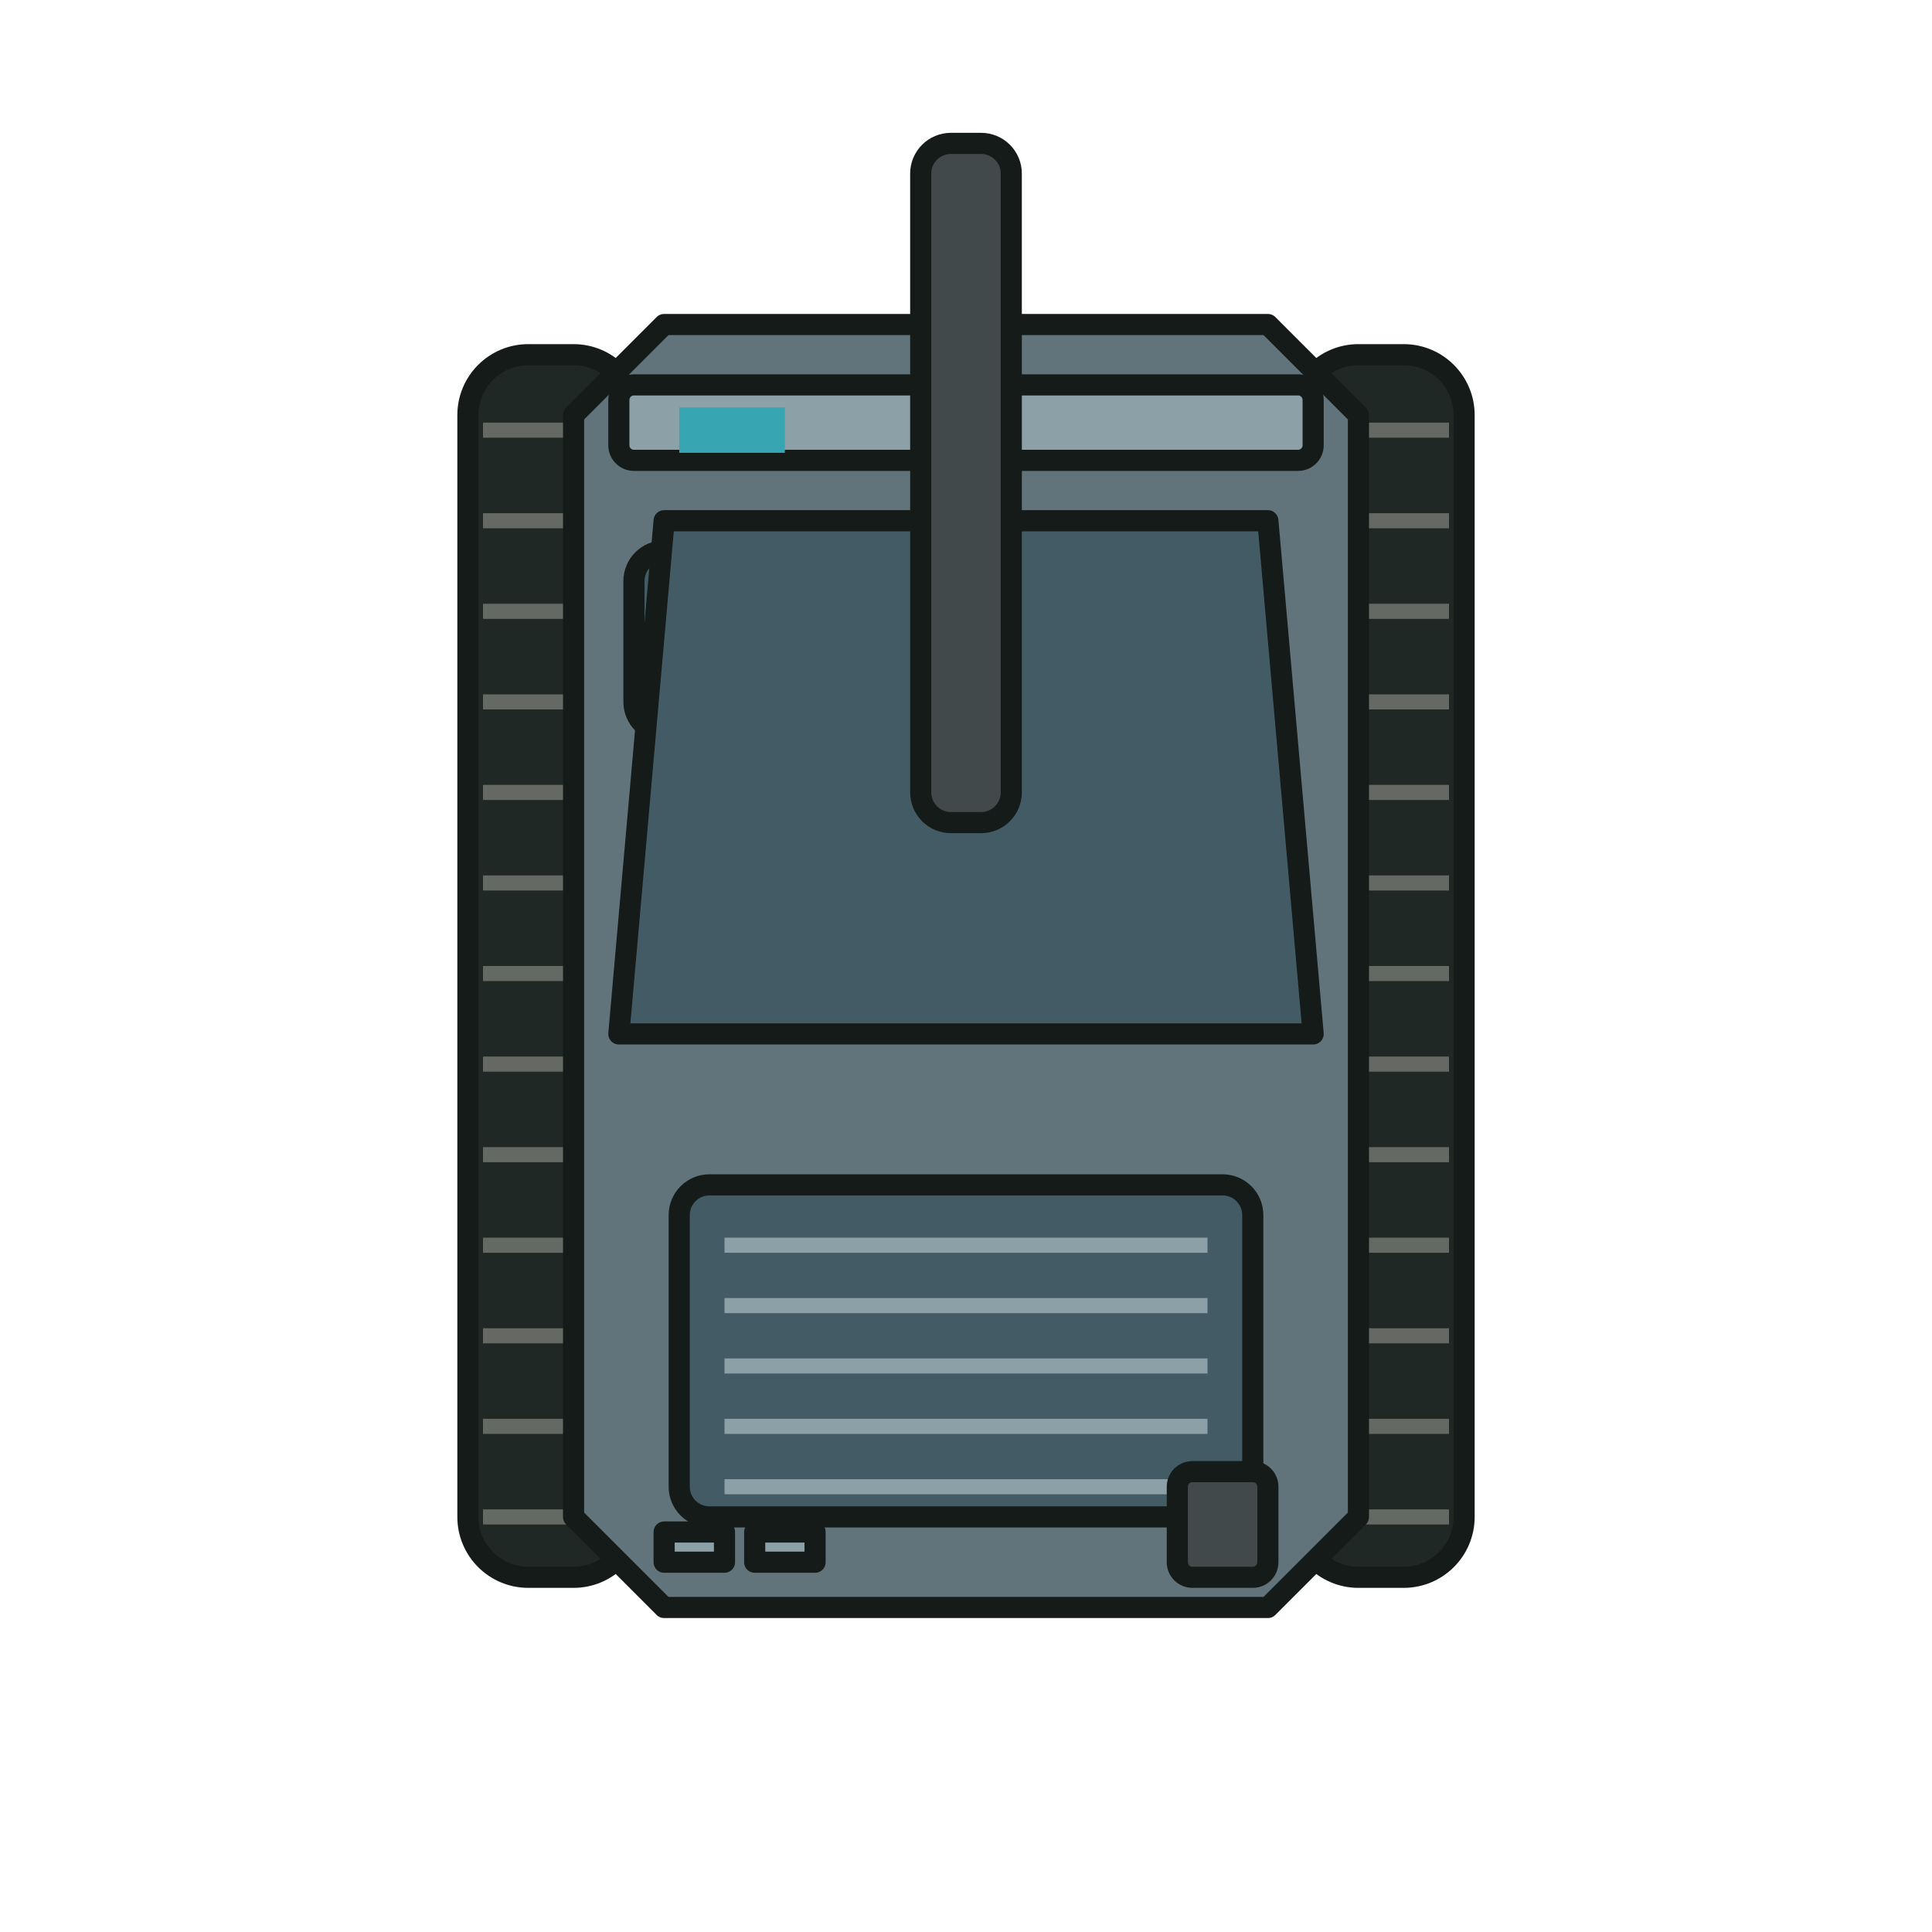
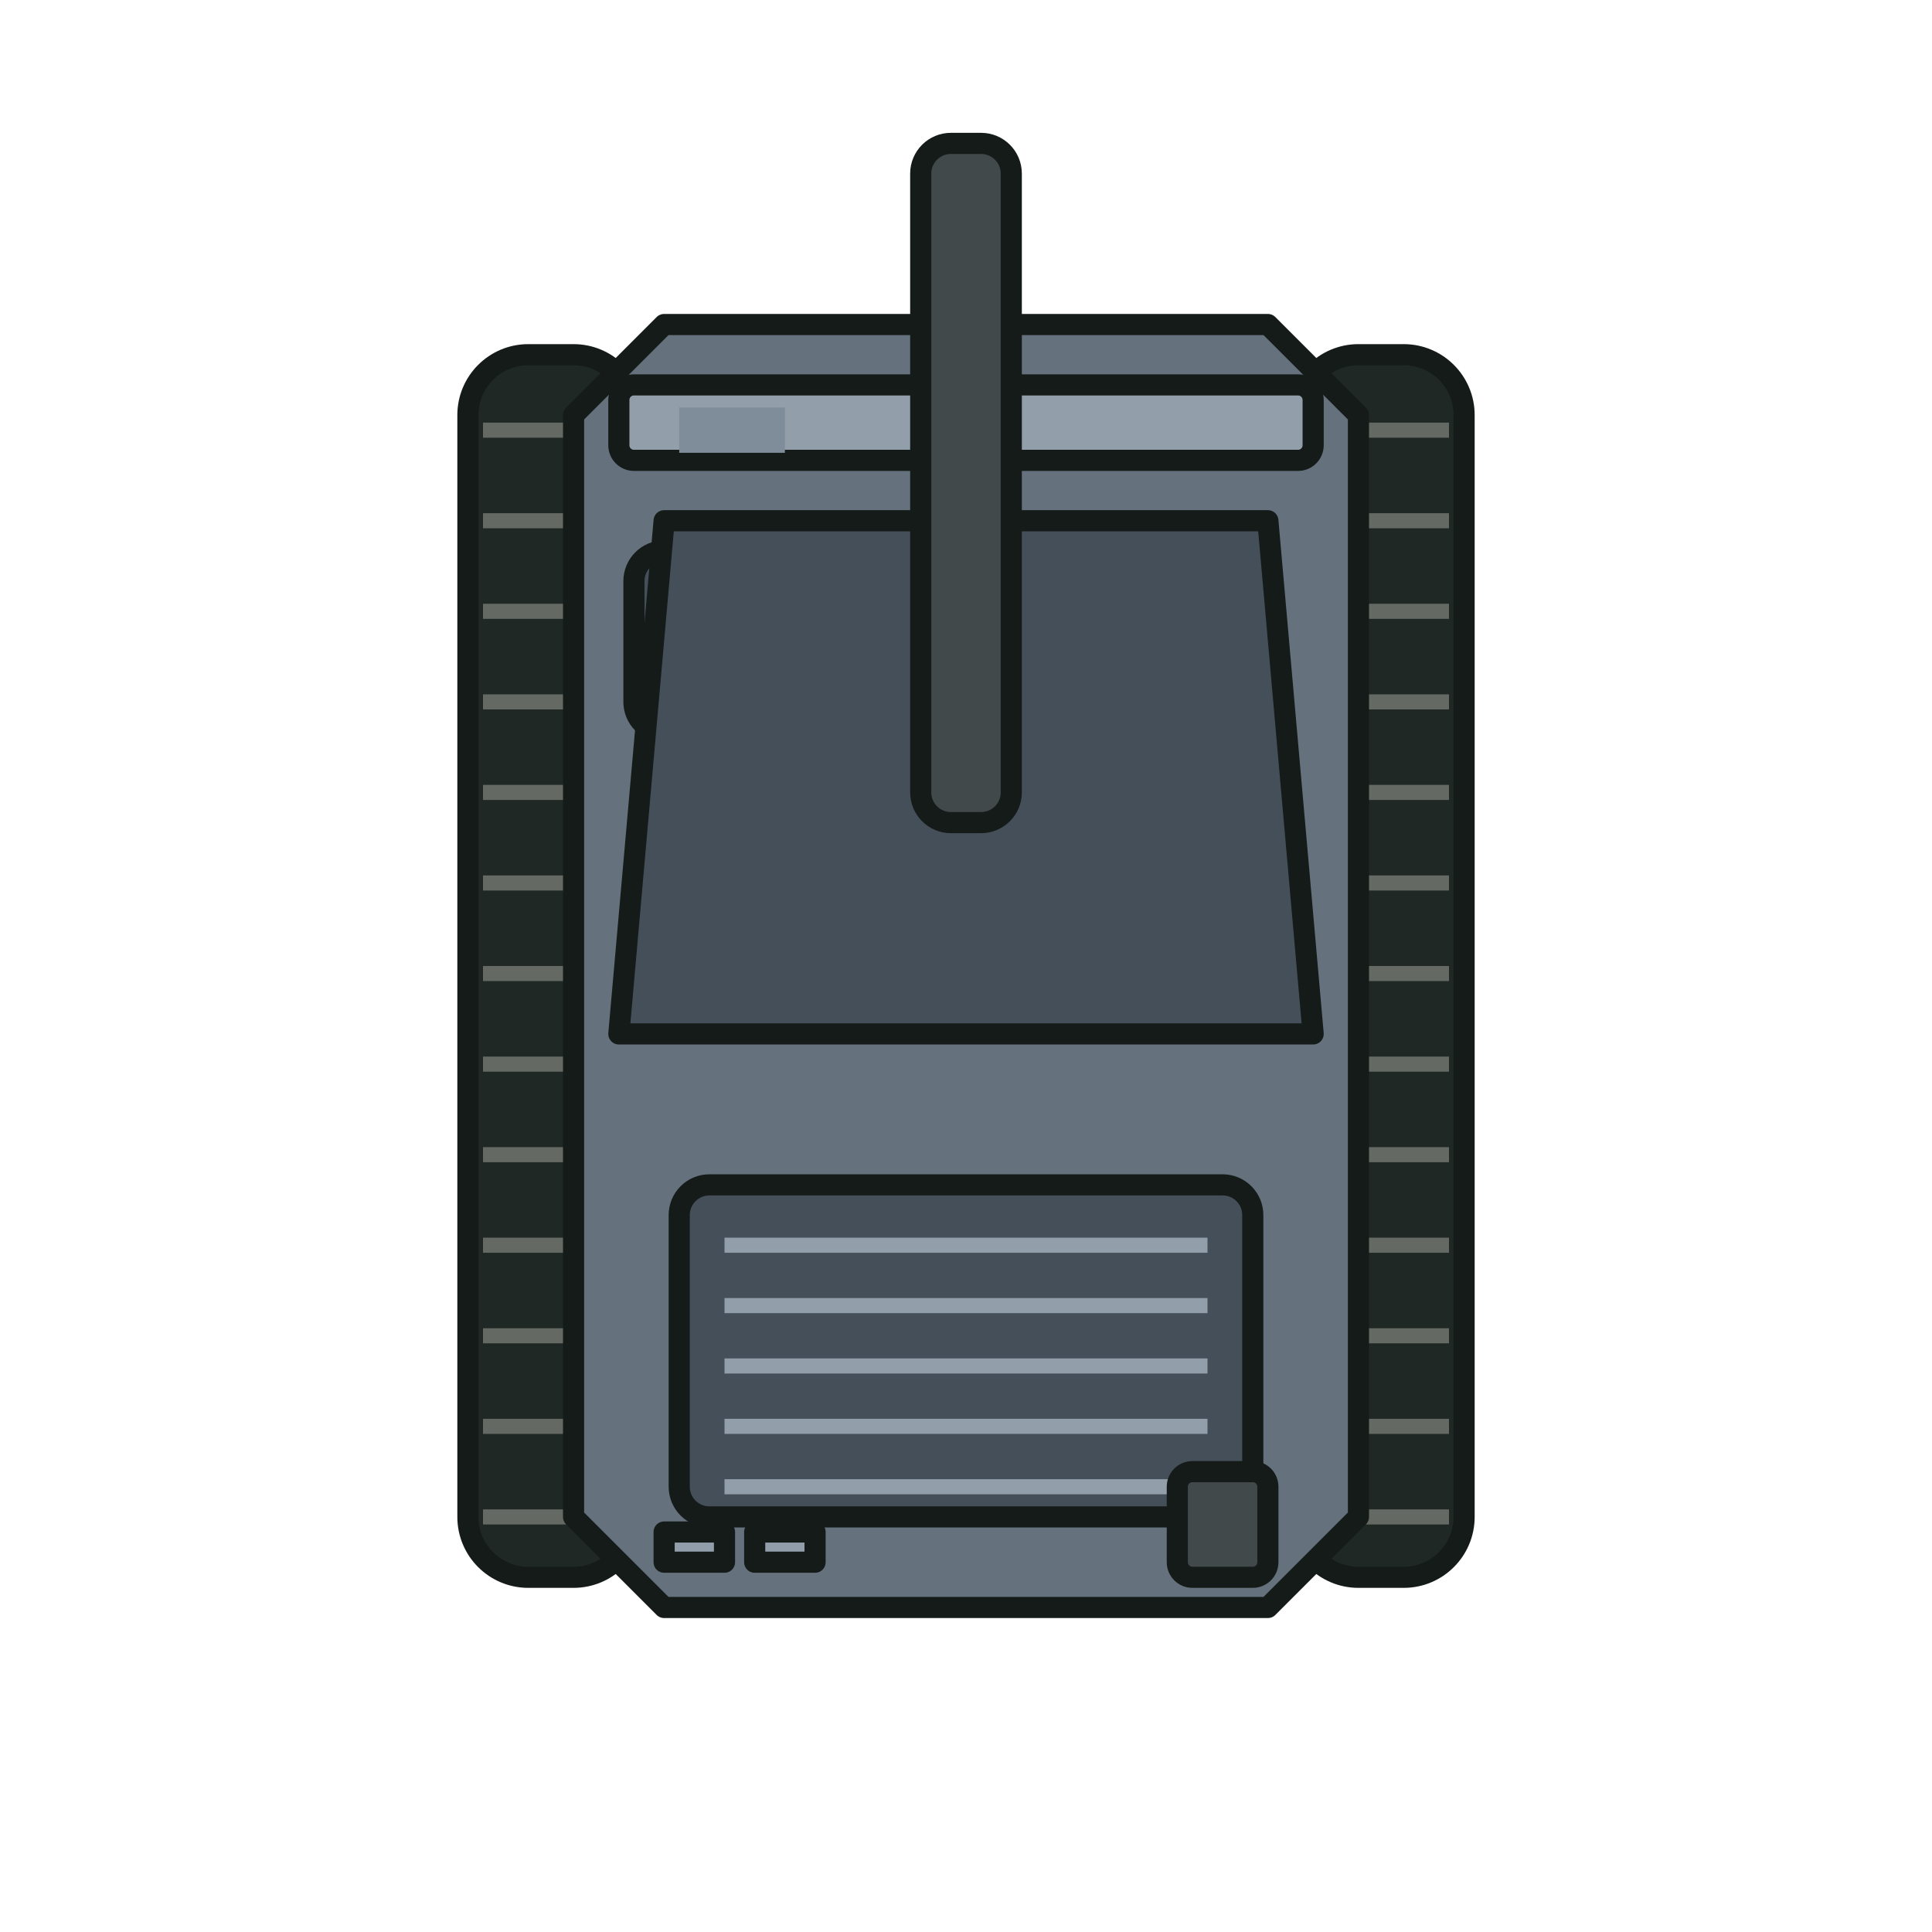
<svg xmlns="http://www.w3.org/2000/svg" viewBox="0 0 128 128" width="128" height="128" data-profile="germany-stug">
  <g stroke="#151b18" stroke-width="1.4" stroke-linejoin="round">
    <rect x="31" y="23.5" width="11" height="81" rx="4" fill="#202825" />
    <path d="M32 28.5L41 28.5" stroke="#646963" stroke-width="1" />
    <path d="M32 34.5L41 34.5" stroke="#646963" stroke-width="1" />
    <path d="M32 40.5L41 40.5" stroke="#646963" stroke-width="1" />
    <path d="M32 46.5L41 46.5" stroke="#646963" stroke-width="1" />
    <path d="M32 52.5L41 52.5" stroke="#646963" stroke-width="1" />
    <path d="M32 58.5L41 58.5" stroke="#646963" stroke-width="1" />
    <path d="M32 64.5L41 64.5" stroke="#646963" stroke-width="1" />
    <path d="M32 70.5L41 70.5" stroke="#646963" stroke-width="1" />
    <path d="M32 76.5L41 76.5" stroke="#646963" stroke-width="1" />
    <path d="M32 82.5L41 82.5" stroke="#646963" stroke-width="1" />
    <path d="M32 88.5L41 88.5" stroke="#646963" stroke-width="1" />
    <path d="M32 94.5L41 94.5" stroke="#646963" stroke-width="1" />
    <path d="M32 100.5L41 100.5" stroke="#646963" stroke-width="1" />
    <rect x="86" y="23.5" width="11" height="81" rx="4" fill="#202825" />
    <path d="M87 28.5L96 28.5" stroke="#646963" stroke-width="1" />
    <path d="M87 34.5L96 34.5" stroke="#646963" stroke-width="1" />
    <path d="M87 40.5L96 40.5" stroke="#646963" stroke-width="1" />
    <path d="M87 46.5L96 46.5" stroke="#646963" stroke-width="1" />
    <path d="M87 52.5L96 52.5" stroke="#646963" stroke-width="1" />
    <path d="M87 58.5L96 58.5" stroke="#646963" stroke-width="1" />
    <path d="M87 64.5L96 64.5" stroke="#646963" stroke-width="1" />
    <path d="M87 70.5L96 70.5" stroke="#646963" stroke-width="1" />
    <path d="M87 76.5L96 76.5" stroke="#646963" stroke-width="1" />
    <path d="M87 82.5L96 82.5" stroke="#646963" stroke-width="1" />
    <path d="M87 88.5L96 88.5" stroke="#646963" stroke-width="1" />
    <path d="M87 94.5L96 94.5" stroke="#646963" stroke-width="1" />
    <path d="M87 100.5L96 100.5" stroke="#646963" stroke-width="1" />
-     <path d="M44 21.5H84L90 27.5V100.5L84 106.5H44L38 100.5V27.5Z" fill="#62747b" />
-     <rect x="41" y="25.5" width="46" height="5" rx="1" fill="#8ca0a8" />
-     <rect x="45" y="78.5" width="38" height="22" rx="2" fill="#435b65" />
-     <path d="M48 82.5L80 82.5" stroke="#8ca0a8" stroke-width="1" />
-     <path d="M48 86.5L80 86.5" stroke="#8ca0a8" stroke-width="1" />
-     <path d="M48 90.5L80 90.5" stroke="#8ca0a8" stroke-width="1" />
-     <path d="M48 94.5L80 94.5" stroke="#8ca0a8" stroke-width="1" />
-     <path d="M48 98.5L80 98.5" stroke="#8ca0a8" stroke-width="1" />
+     <path d="M44 21.5H84L90 27.5V100.5L84 106.5H44L38 100.5V27.5Z" fill="#65717d" />
+     <rect x="41" y="25.5" width="46" height="5" rx="1" fill="#929eaa" />
+     <rect x="45" y="78.5" width="38" height="22" rx="2" fill="#454f59" />
+     <path d="M48 82.5L80 82.5" stroke="#929eaa" stroke-width="1" />
+     <path d="M48 86.5L80 86.5" stroke="#929eaa" stroke-width="1" />
+     <path d="M48 90.5L80 90.5" stroke="#929eaa" stroke-width="1" />
+     <path d="M48 94.5L80 94.5" stroke="#929eaa" stroke-width="1" />
+     <path d="M48 98.5L80 98.5" stroke="#929eaa" stroke-width="1" />
    <rect x="78" y="97.5" width="6" height="7" rx="1" fill="#42494a" />
-     <rect x="42" y="36.5" width="9" height="12" rx="2" fill="#435b65" />
-     <path d="M44 34.5H84L87 68.5H41Z" fill="#435b65" />
+     <rect x="42" y="36.5" width="9" height="12" rx="2" fill="#454f59" />
+     <path d="M44 34.5H84L87 68.5H41Z" fill="#454f59" />
    <rect x="61" y="9.5" width="6" height="45" rx="2" fill="#42494a" />
-     <rect x="44" y="101.5" width="4" height="2" rx="0" fill="#8ca0a8" />
-     <rect x="50" y="101.5" width="4" height="2" rx="0" fill="#8ca0a8" />
-     <path d="M45 28.5L52 28.5" stroke="#37a6b2" stroke-width="3" />
+     <rect x="44" y="101.5" width="4" height="2" rx="0" fill="#929eaa" />
+     <rect x="50" y="101.5" width="4" height="2" rx="0" fill="#929eaa" />
+     <path d="M45 28.5L52 28.5" stroke="#7f8c99" stroke-width="3" />
  </g>
</svg>
